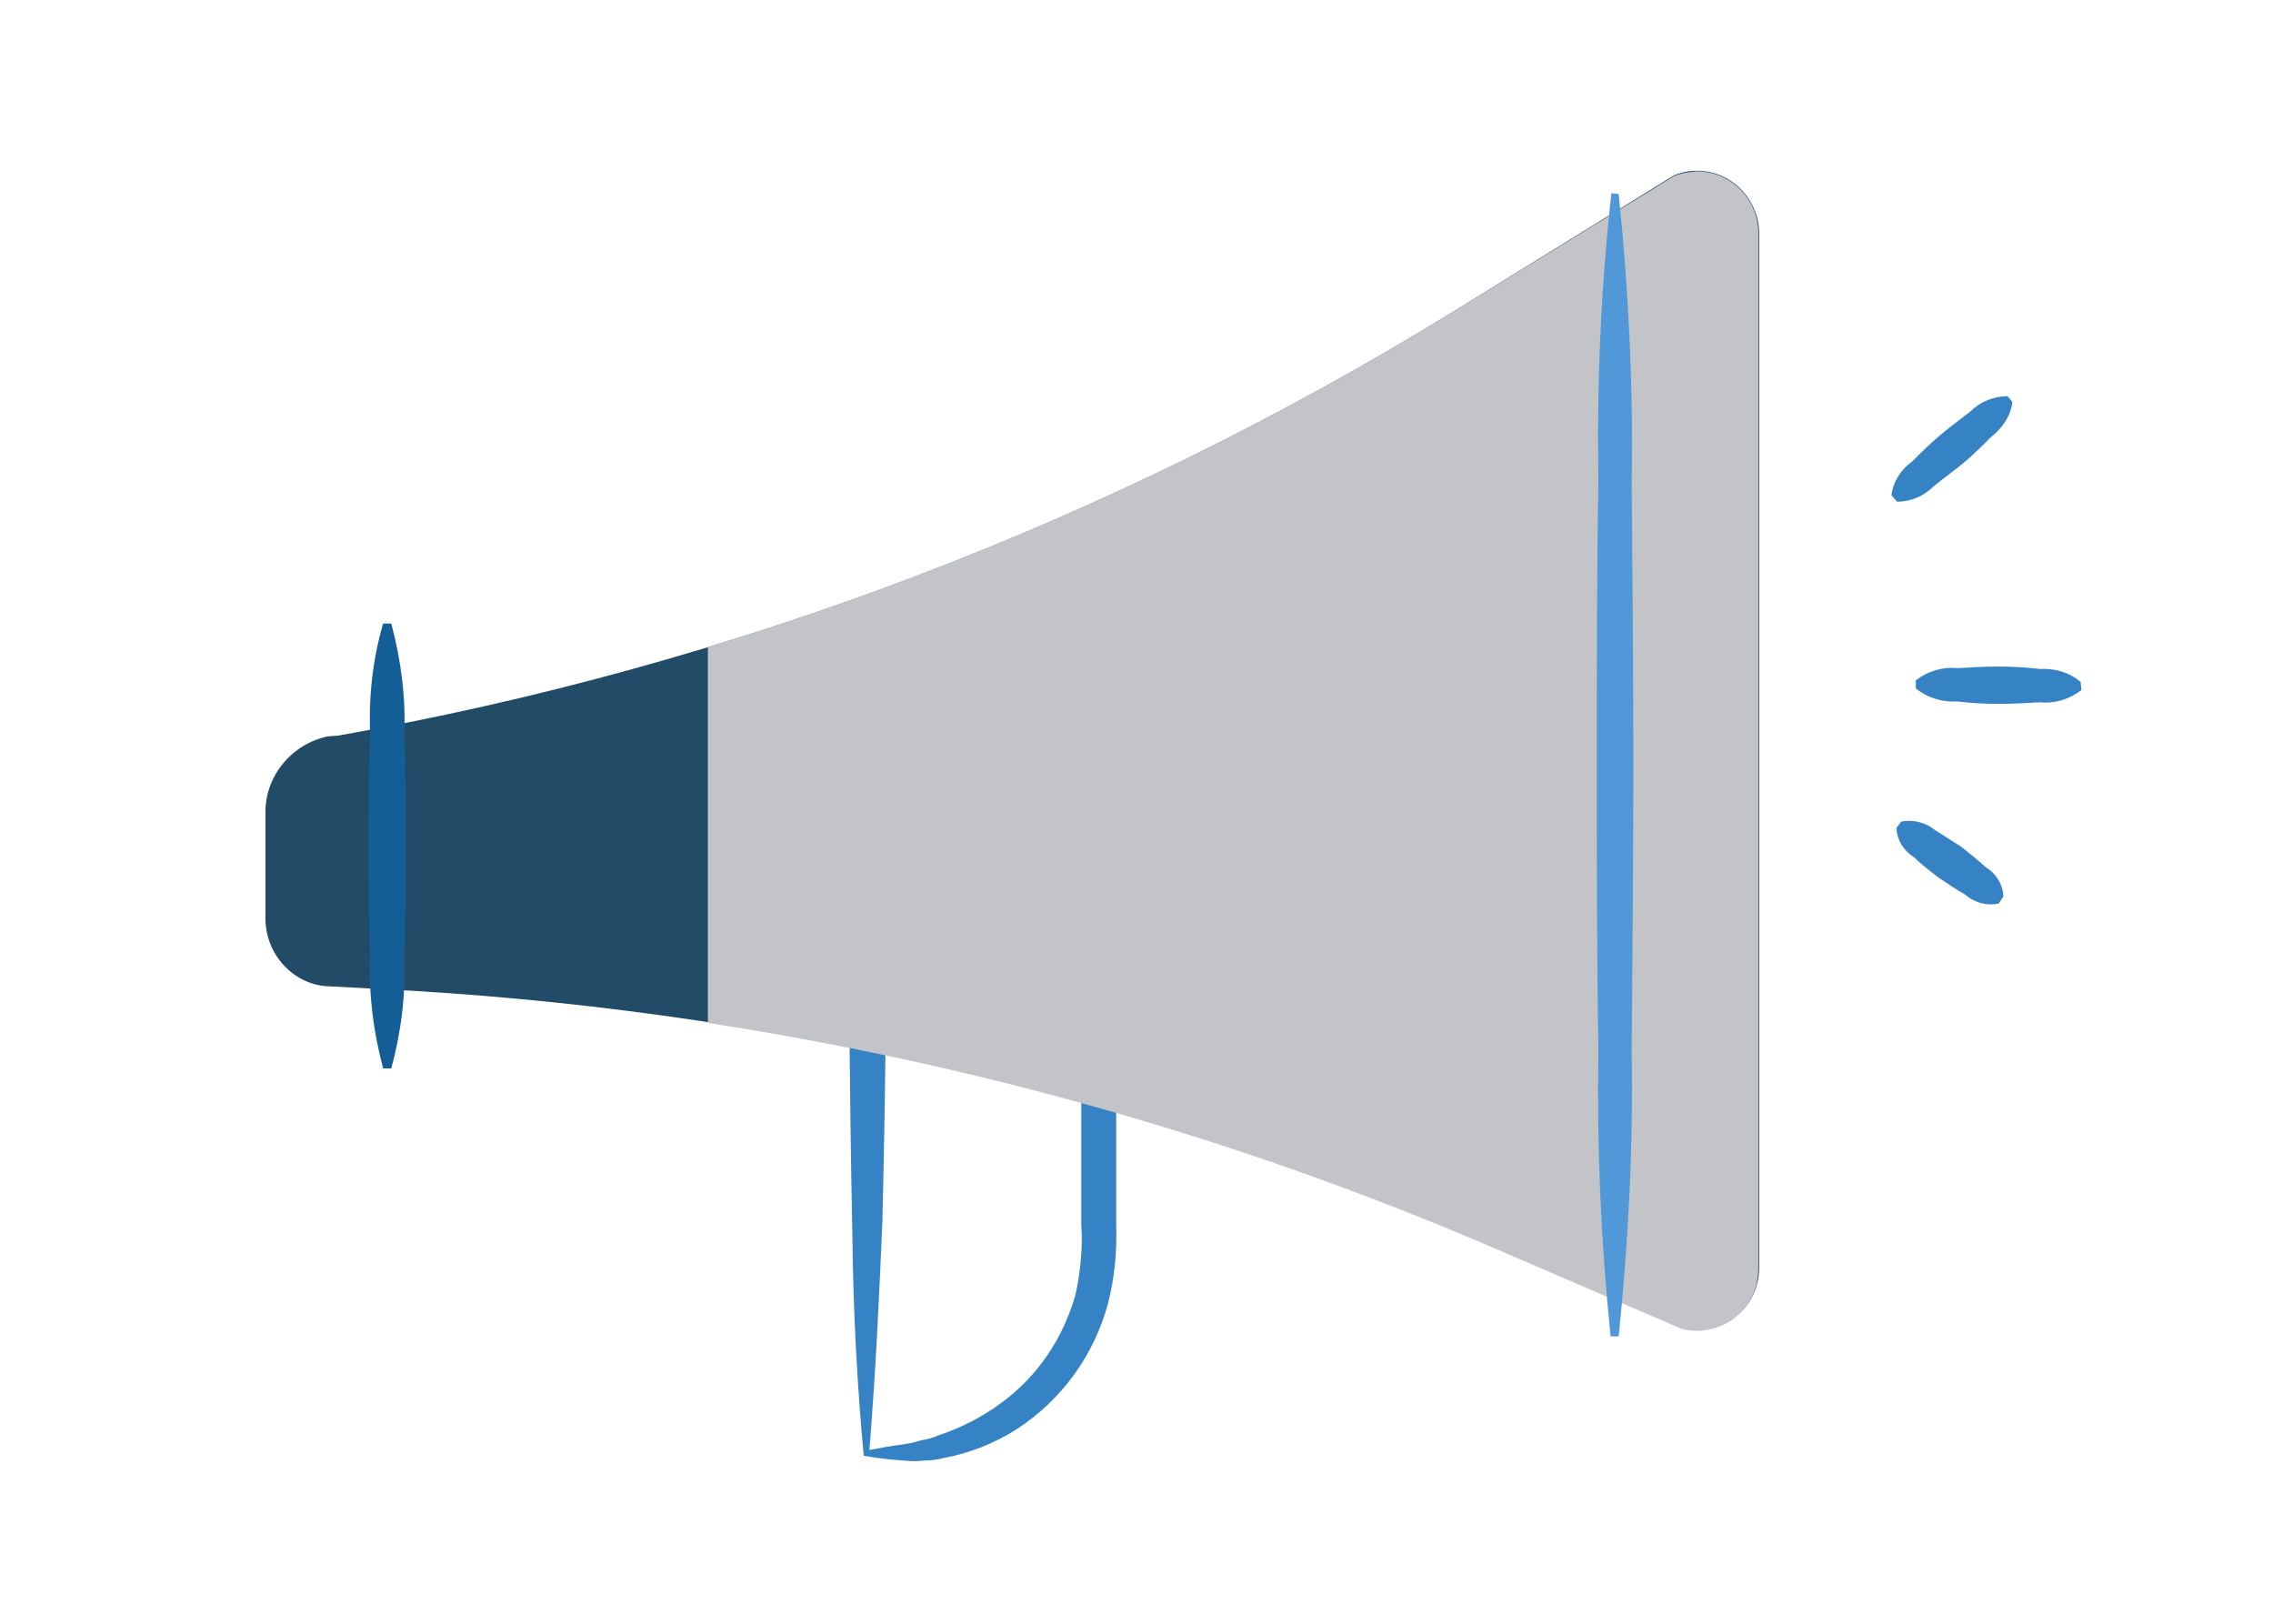
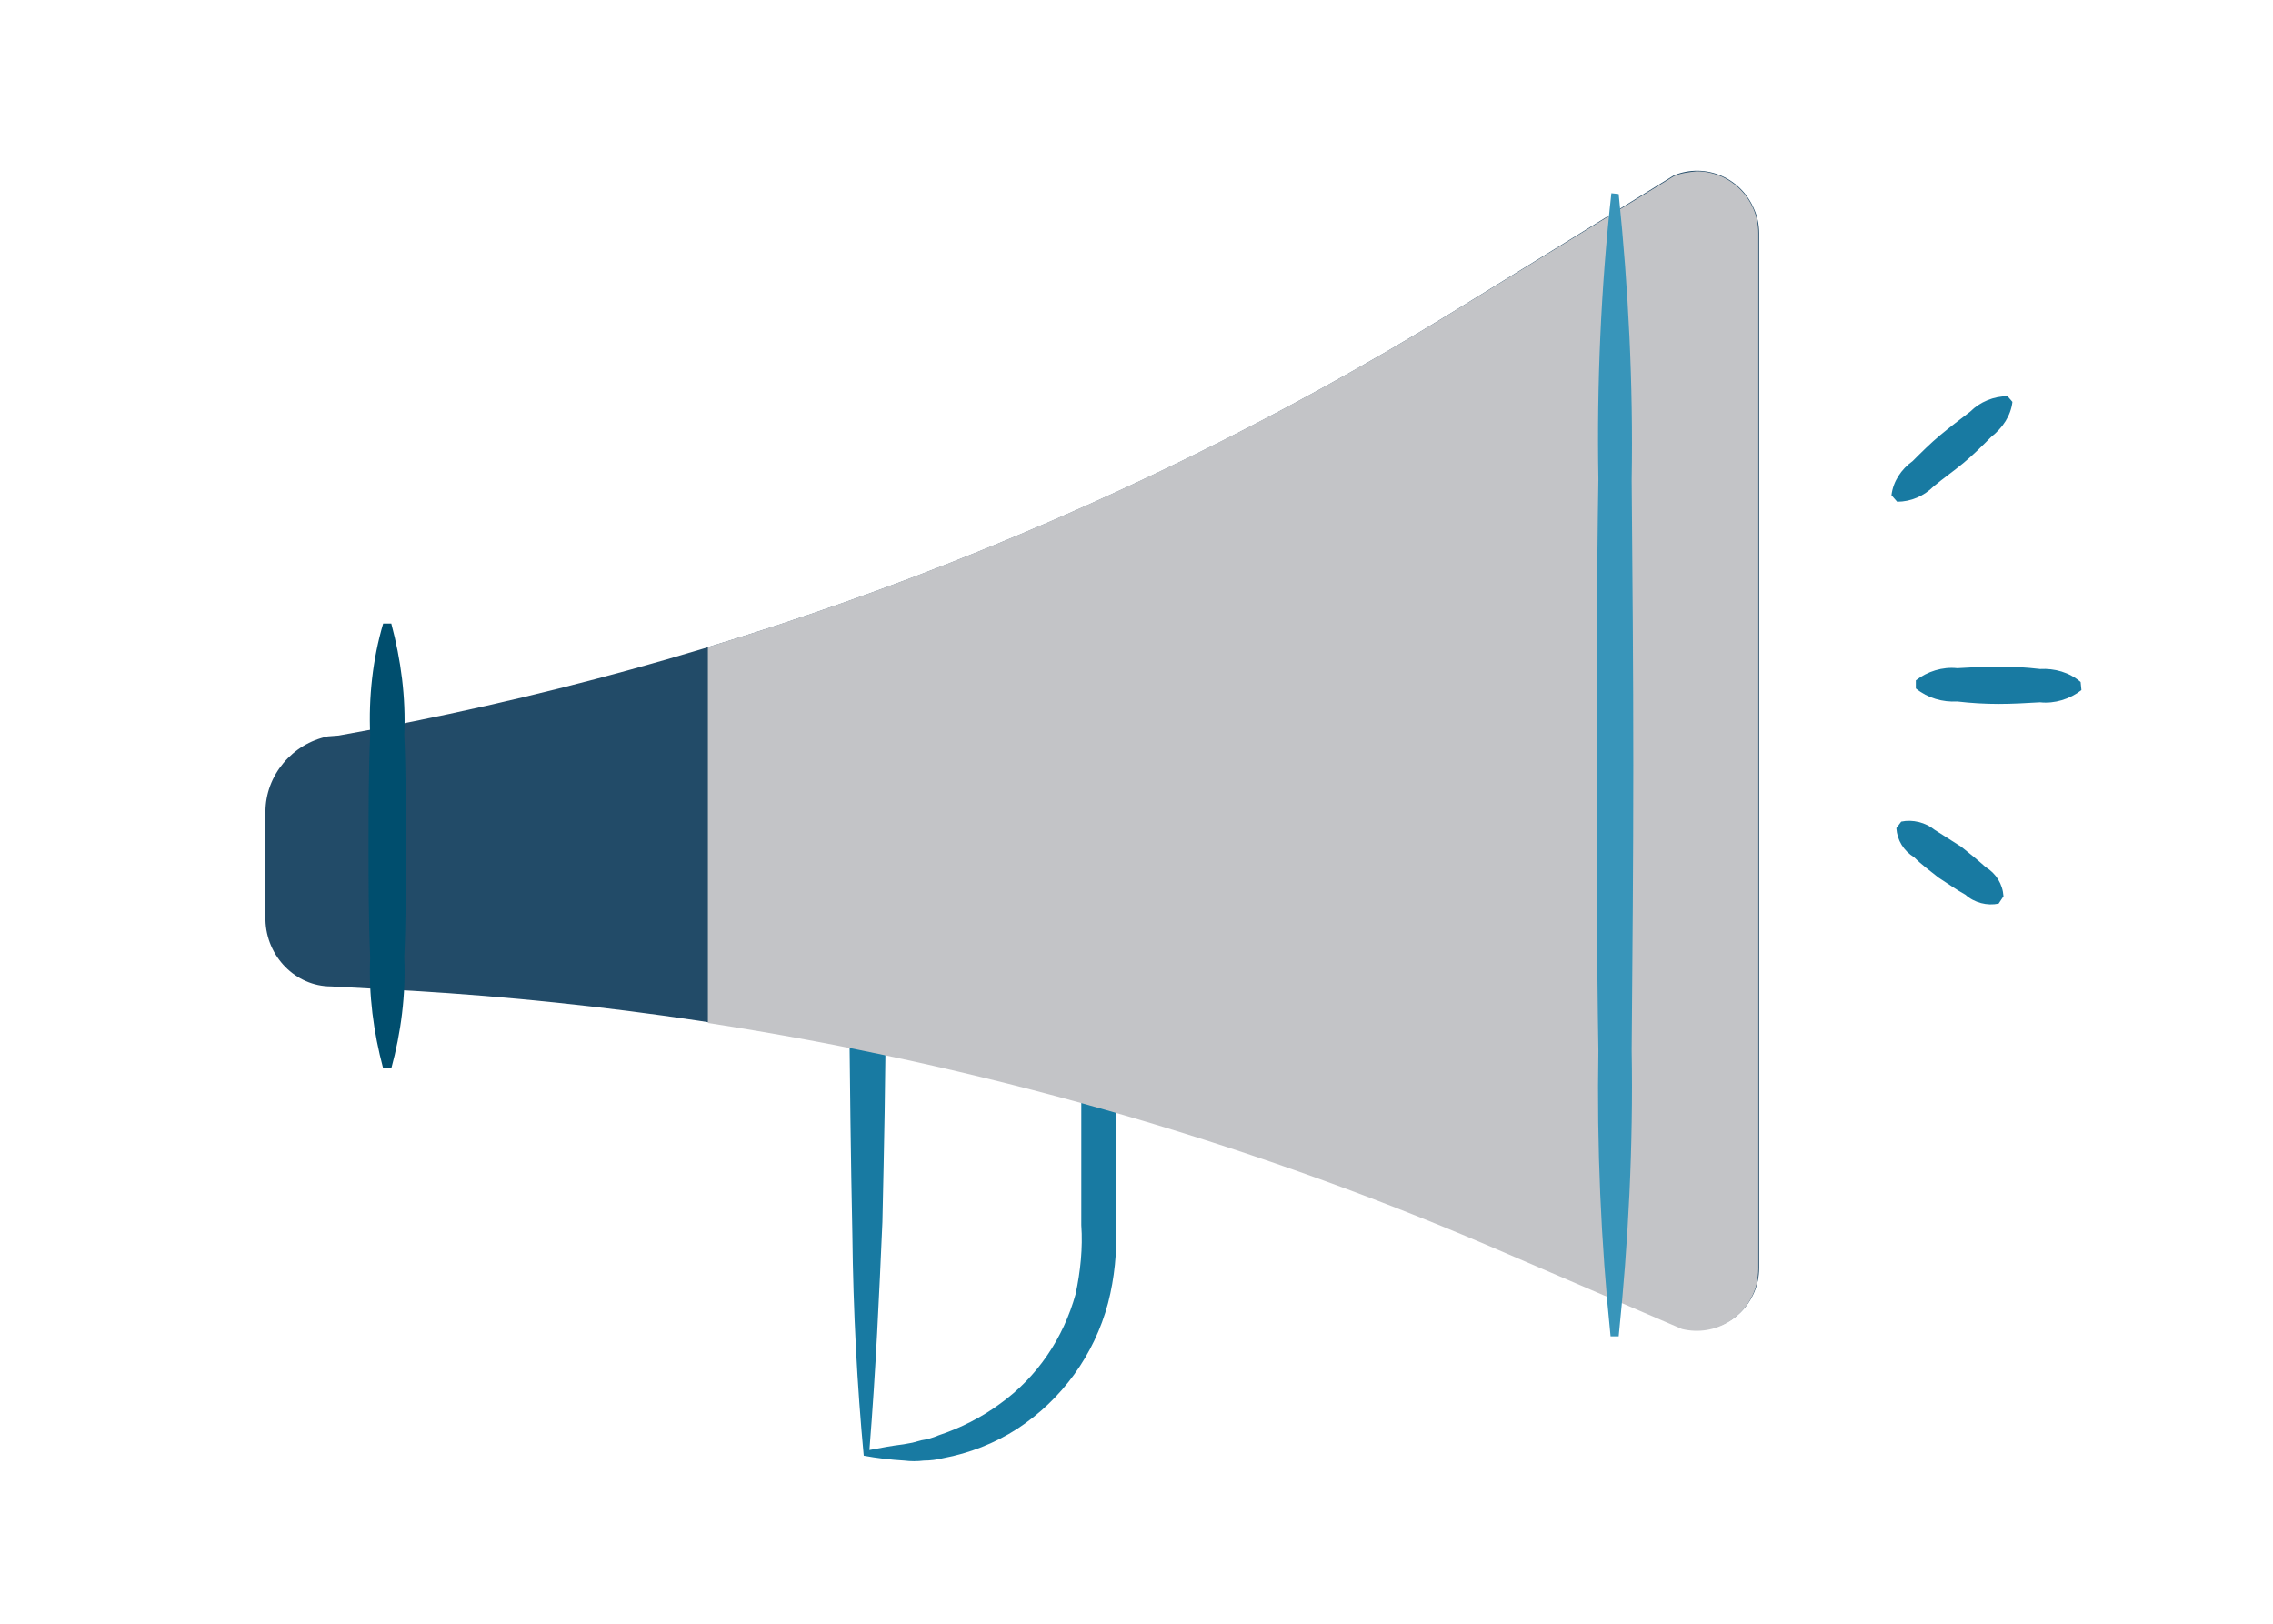
<svg xmlns="http://www.w3.org/2000/svg" viewBox="0 0 280 200">
-   <path d="m107.1 178.6c1.6-.3 2.6-.5 4.2-.7l1.1-.2 1.1-.3c.7-.1 1.4-.3 2.1-.6 2.7-.9 5.3-2.2 7.6-3.9 4.6-3.3 7.8-8.1 9.3-13.5.6-2.8.9-5.7.7-8.5v-27.3l2.1 2.2h-28.4l2.2-2.2c0 8.9-.2 17.9-.4 26.9-.4 9.1-.8 18.1-1.6 28.1zm-.7.7c-.8-8.5-1.3-17.8-1.4-27.2-.2-9.4-.3-18.9-.4-28.4v-2.2h32.9v29.5c.1 3.2-.2 6.4-1 9.5-1.7 6.4-5.7 11.9-11.2 15.5-2.8 1.8-5.9 3-9.1 3.6-.8.2-1.6.3-2.4.3-.8.1-1.6.1-2.4 0-1.7-.1-3.4-.3-5-.6z" fill="#3582c4" />
+   <path d="m107.1 178.6c1.6-.3 2.6-.5 4.2-.7l1.1-.2 1.1-.3c.7-.1 1.4-.3 2.1-.6 2.7-.9 5.3-2.2 7.6-3.9 4.6-3.3 7.8-8.1 9.3-13.5.6-2.8.9-5.7.7-8.5v-27.3l2.1 2.2h-28.4l2.2-2.2c0 8.9-.2 17.9-.4 26.9-.4 9.1-.8 18.1-1.6 28.1zm-.7.7c-.8-8.5-1.3-17.8-1.4-27.2-.2-9.4-.3-18.9-.4-28.4v-2.2h32.9v29.5c.1 3.2-.2 6.4-1 9.5-1.7 6.4-5.7 11.9-11.2 15.5-2.8 1.8-5.9 3-9.1 3.6-.8.2-1.6.3-2.4.3-.8.1-1.6.1-2.4 0-1.7-.1-3.4-.3-5-.6z" fill="#187aa2" />
  <path d="m32.7 113.3v-13.3c0-4.5 3.3-8.4 7.7-9.3l1.3-.1c48.6-8.6 95.2-26.3 137.3-52.2l27.2-16.8c3.9-1.6 8.3.3 9.9 4.2.4.9.6 1.9.6 2.9v127.5c0 4.2-3.4 7.6-7.6 7.6-.6 0-1.2-.1-1.8-.2l-23.7-10.2a397.92 397.92 0 0 0 -137.2-31.6l-5.6-.3c-4.4 0-8-3.7-8.1-8.2z" fill="#224b68" />
  <path d="m206.2 21.7-27.2 16.7c-28.7 17.6-59.5 31.5-91.8 41.3v46.3c33.1 5.1 65.5 14.3 96.3 27.5l23.7 10.2c4.1 1 8.2-1.5 9.2-5.6.1-.6.2-1.2.2-1.8v-127.6c0-4.2-3.4-7.6-7.6-7.6-.9.1-1.9.2-2.8.6z" fill="#c3c4c7" />
-   <path d="m48.2 76.8c1.2 4.5 1.8 9.1 1.6 13.7.2 4.6.2 9.2.2 13.7 0 4.6 0 9.2-.2 13.7.2 4.6-.4 9.3-1.6 13.7h-1c-1.2-4.5-1.8-9.1-1.6-13.7-.2-4.6-.2-9.2-.2-13.7 0-4.6 0-9.2.2-13.7-.2-4.6.3-9.3 1.6-13.7z" fill="#135e96" />
-   <path d="m247.9 49.5c-.2 1.7-1.2 3.2-2.6 4.3-1.1 1.1-2.2 2.2-3.4 3.2s-2.5 1.9-3.7 2.9c-1.2 1.2-2.8 1.9-4.5 1.9l-.7-.8c.2-1.7 1.2-3.2 2.6-4.2 1.1-1.1 2.2-2.2 3.4-3.2s2.4-1.9 3.7-2.9c1.2-1.2 2.9-1.9 4.6-1.9zm8.5 35.5c-1.4 1.1-3.3 1.7-5.1 1.5-1.7.1-3.4.2-5.1.2s-3.4-.1-5.1-.3c-1.8.1-3.6-.4-5.1-1.6v-1c1.4-1.1 3.3-1.7 5.1-1.5 1.7-.1 3.4-.2 5.1-.2s3.4.1 5.1.3c1.8-.1 3.6.4 5 1.6zm-10.2 26.3c-1.4.3-3-.1-4.1-1.1-1.1-.6-2.2-1.4-3.3-2.1-1-.8-2.1-1.6-3-2.5-1.3-.8-2.1-2.1-2.2-3.6l.6-.8c1.4-.3 3 .1 4.1 1l3.3 2.1c1 .8 2 1.6 3 2.5 1.3.8 2.1 2.1 2.2 3.6z" fill="#3582c4" />
-   <path d="m199.4 23.9c1.2 11.7 1.8 23.4 1.6 35.2.1 11.7.2 23.5.2 35.2s-.1 23.5-.2 35.1c.2 11.7-.4 23.5-1.6 35.2h-1c-1.2-11.7-1.7-23.4-1.5-35.2-.2-11.7-.2-23.5-.2-35.2s0-23.5.2-35.2c-.2-11.7.3-23.5 1.6-35.2l.9.1z" fill="#5198d9" />
+   <path d="m48.2 76.8c1.2 4.5 1.8 9.1 1.6 13.7.2 4.6.2 9.2.2 13.7 0 4.6 0 9.2-.2 13.7.2 4.6-.4 9.3-1.6 13.7h-1c-1.2-4.5-1.8-9.1-1.6-13.7-.2-4.6-.2-9.2-.2-13.7 0-4.6 0-9.2.2-13.7-.2-4.6.3-9.3 1.6-13.7z" fill="#004e6e" />
+   <path d="m247.9 49.5c-.2 1.7-1.2 3.2-2.6 4.3-1.1 1.1-2.2 2.2-3.4 3.2s-2.5 1.9-3.7 2.9c-1.2 1.2-2.8 1.9-4.5 1.9l-.7-.8c.2-1.7 1.2-3.2 2.6-4.2 1.1-1.1 2.2-2.2 3.4-3.2s2.4-1.9 3.7-2.9c1.2-1.2 2.9-1.9 4.6-1.9zm8.5 35.5c-1.4 1.1-3.3 1.7-5.1 1.5-1.7.1-3.4.2-5.1.2s-3.4-.1-5.1-.3c-1.8.1-3.6-.4-5.1-1.6v-1c1.4-1.1 3.3-1.7 5.1-1.5 1.7-.1 3.4-.2 5.1-.2s3.4.1 5.1.3c1.8-.1 3.6.4 5 1.6zm-10.2 26.3c-1.4.3-3-.1-4.1-1.1-1.1-.6-2.2-1.4-3.3-2.1-1-.8-2.1-1.6-3-2.5-1.3-.8-2.1-2.1-2.2-3.6l.6-.8c1.4-.3 3 .1 4.1 1l3.3 2.1c1 .8 2 1.6 3 2.5 1.3.8 2.1 2.1 2.2 3.6z" fill="#187aa2" />
+   <path d="m199.4 23.9c1.2 11.7 1.8 23.4 1.6 35.2.1 11.7.2 23.5.2 35.2s-.1 23.5-.2 35.1c.2 11.7-.4 23.5-1.6 35.2h-1c-1.2-11.7-1.7-23.4-1.5-35.2-.2-11.7-.2-23.5-.2-35.2s0-23.5.2-35.2c-.2-11.7.3-23.5 1.6-35.2l.9.1z" fill="#3895ba" />
</svg>
